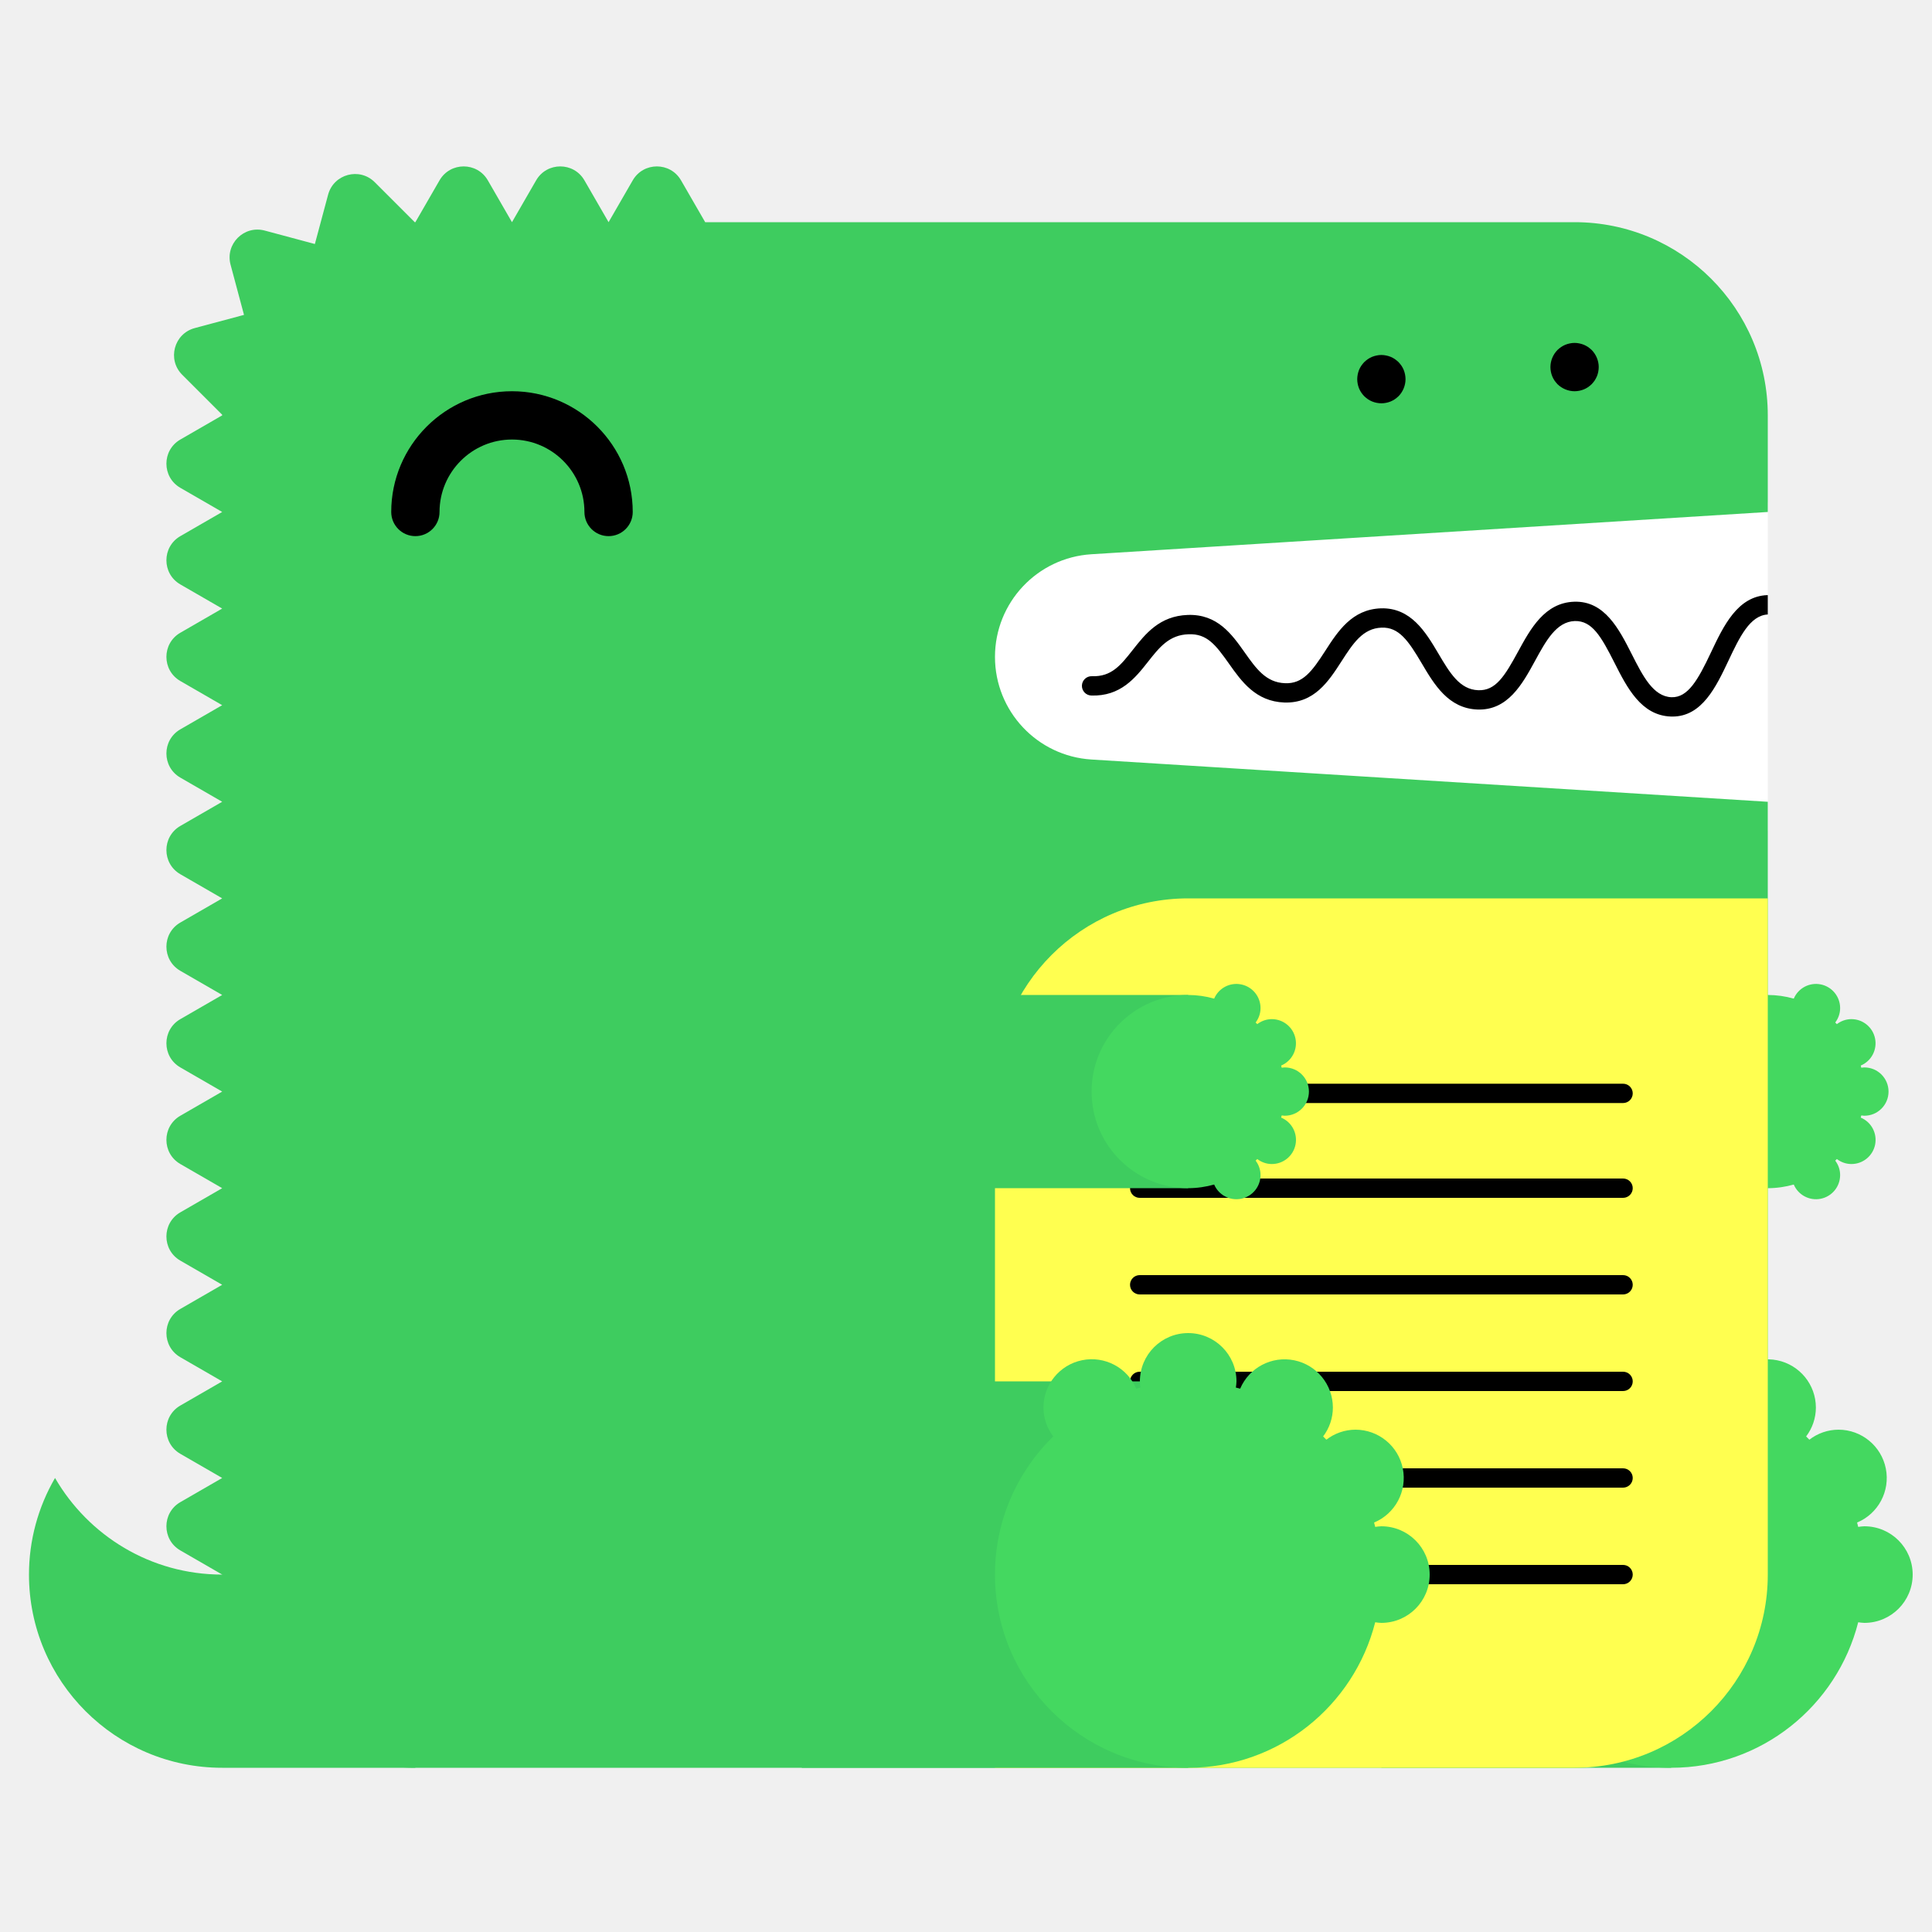
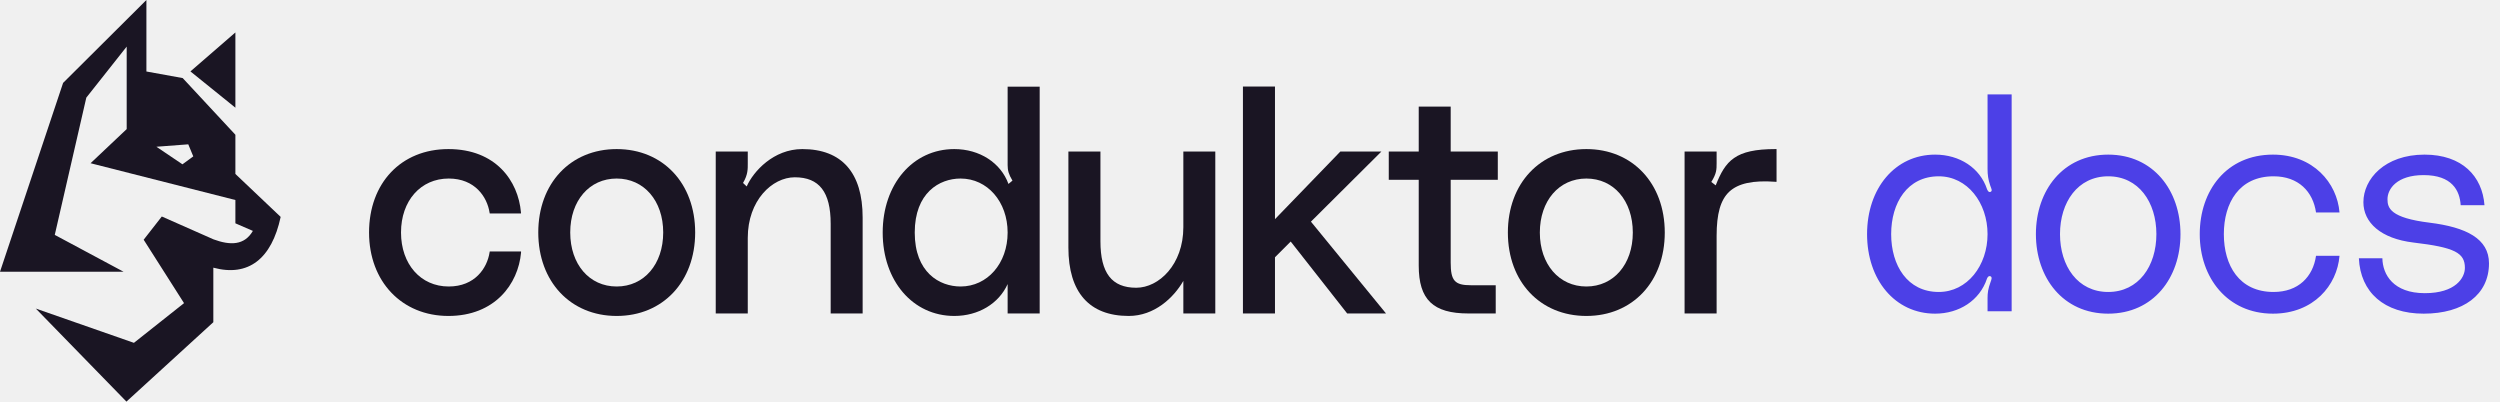
- <svg xmlns="http://www.w3.org/2000/svg" width="200" height="200" viewBox="0 0 200 200">
-   <g fill="none" fill-rule="evenodd">
-     <path fill="#FFF" d="M99 52h84v34H99z" />
-     <path d="M23 163c-7.398 0-13.843-4.027-17.303-10A19.886 19.886 0 0 0 3 163c0 11.046 8.954 20 20 20h20v-20H23z" fill="#3ECC5F" />
-     <path d="M112.98 57.376L183 53V43c0-11.046-8.954-20-20-20H73l-2.5-4.33c-1.112-1.925-3.889-1.925-5 0L63 23l-2.5-4.33c-1.111-1.925-3.889-1.925-5 0L53 23l-2.5-4.33c-1.111-1.925-3.889-1.925-5 0L43 23c-.022 0-.042.003-.065.003l-4.142-4.141c-1.57-1.571-4.252-.853-4.828 1.294l-1.369 5.104-5.192-1.392c-2.148-.575-4.111 1.389-3.535 3.536l1.39 5.193-5.102 1.367c-2.148.576-2.867 3.259-1.296 4.83l4.142 4.142c0 .021-.003.042-.003.064l-4.33 2.5c-1.925 1.111-1.925 3.889 0 5L23 53l-4.33 2.5c-1.925 1.111-1.925 3.889 0 5L23 63l-4.33 2.5c-1.925 1.111-1.925 3.889 0 5L23 73l-4.33 2.5c-1.925 1.111-1.925 3.889 0 5L23 83l-4.33 2.5c-1.925 1.111-1.925 3.889 0 5L23 93l-4.33 2.5c-1.925 1.111-1.925 3.889 0 5L23 103l-4.33 2.5c-1.925 1.111-1.925 3.889 0 5L23 113l-4.33 2.5c-1.925 1.111-1.925 3.889 0 5L23 123l-4.33 2.5c-1.925 1.111-1.925 3.889 0 5L23 133l-4.33 2.5c-1.925 1.111-1.925 3.889 0 5L23 143l-4.33 2.5c-1.925 1.111-1.925 3.889 0 5L23 153l-4.33 2.5c-1.925 1.111-1.925 3.889 0 5L23 163c0 11.046 8.954 20 20 20h120c11.046 0 20-8.954 20-20V83l-70.02-4.376A10.645 10.645 0 0 1 103 68c0-5.621 4.37-10.273 9.98-10.624" fill="#3ECC5F" />
-     <path fill="#3ECC5F" d="M143 183h30v-40h-30z" />
-     <path d="M193 158c-.219 0-.428.037-.639.064-.038-.15-.074-.301-.116-.451A5 5 0 0 0 190.32 148a4.96 4.96 0 0 0-3.016 1.036 26.531 26.531 0 0 0-.335-.336 4.955 4.955 0 0 0 1.011-2.987 5 5 0 0 0-9.599-1.959c-.148-.042-.297-.077-.445-.115.027-.211.064-.42.064-.639a5 5 0 0 0-5-5 5 5 0 0 0-5 5c0 .219.037.428.064.639-.148.038-.297.073-.445.115a4.998 4.998 0 0 0-9.599 1.959c0 1.125.384 2.151 1.011 2.987-3.717 3.632-6.031 8.693-6.031 14.3 0 11.046 8.954 20 20 20 9.339 0 17.16-6.41 19.361-15.064.211.027.42.064.639.064a5 5 0 0 0 5-5 5 5 0 0 0-5-5" fill="#44D860" />
-     <path fill="#3ECC5F" d="M153 123h30v-20h-30z" />
-     <path d="M193 115.5a2.5 2.5 0 1 0 0-5c-.109 0-.214.019-.319.032-.02-.075-.037-.15-.058-.225a2.501 2.501 0 0 0-.963-4.807c-.569 0-1.088.197-1.508.518a6.653 6.653 0 0 0-.168-.168c.314-.417.506-.931.506-1.494a2.5 2.5 0 0 0-4.8-.979A9.987 9.987 0 0 0 183 103c-5.522 0-10 4.478-10 10s4.478 10 10 10c.934 0 1.833-.138 2.69-.377a2.5 2.5 0 0 0 4.8-.979c0-.563-.192-1.077-.506-1.494.057-.055.113-.111.168-.168.42.321.939.518 1.508.518a2.5 2.5 0 0 0 .963-4.807c.021-.074.038-.15.058-.225.105.013.21.032.319.032" fill="#44D860" />
-     <path d="M63 55.5a2.5 2.5 0 0 1-2.5-2.5c0-4.136-3.364-7.5-7.5-7.5s-7.5 3.364-7.5 7.5a2.5 2.5 0 1 1-5 0c0-6.893 5.607-12.5 12.5-12.5S65.5 46.107 65.5 53a2.5 2.5 0 0 1-2.5 2.5" fill="#000" />
-     <path d="M103 183h60c11.046 0 20-8.954 20-20V93h-60c-11.046 0-20 8.954-20 20v70z" fill="#FFFF50" />
-     <path d="M168.02 124h-50.04a1 1 0 1 1 0-2h50.04a1 1 0 1 1 0 2m0 20h-50.04a1 1 0 1 1 0-2h50.04a1 1 0 1 1 0 2m0 20h-50.04a1 1 0 1 1 0-2h50.04a1 1 0 1 1 0 2m0-49.814h-50.04a1 1 0 1 1 0-2h50.04a1 1 0 1 1 0 2m0 19.814h-50.04a1 1 0 1 1 0-2h50.04a1 1 0 1 1 0 2m0 20h-50.04a1 1 0 1 1 0-2h50.04a1 1 0 1 1 0 2M183 61.611c-.012 0-.022-.006-.034-.005-3.09.105-4.552 3.196-5.842 5.923-1.346 2.85-2.387 4.703-4.093 4.647-1.889-.068-2.969-2.202-4.113-4.46-1.314-2.594-2.814-5.536-5.963-5.426-3.046.104-4.513 2.794-5.807 5.167-1.377 2.528-2.314 4.065-4.121 3.994-1.927-.07-2.951-1.805-4.136-3.813-1.321-2.236-2.848-4.75-5.936-4.664-2.994.103-4.465 2.385-5.763 4.4-1.373 2.13-2.335 3.428-4.165 3.351-1.973-.07-2.992-1.51-4.171-3.177-1.324-1.873-2.816-3.993-5.895-3.89-2.928.1-4.399 1.97-5.696 3.618-1.232 1.564-2.194 2.802-4.229 2.724a1 1 0 0 0-.072 2c3.017.101 4.545-1.8 5.872-3.487 1.177-1.496 2.193-2.787 4.193-2.855 1.926-.082 2.829 1.115 4.195 3.045 1.297 1.834 2.769 3.914 5.731 4.021 3.103.104 4.596-2.215 5.918-4.267 1.182-1.834 2.202-3.417 4.15-3.484 1.793-.067 2.769 1.35 4.145 3.681 1.297 2.197 2.766 4.686 5.787 4.796 3.125.108 4.634-2.62 5.949-5.035 1.139-2.088 2.214-4.06 4.119-4.126 1.793-.042 2.728 1.595 4.111 4.33 1.292 2.553 2.757 5.445 5.825 5.556l.169.003c3.064 0 4.518-3.075 5.805-5.794 1.139-2.41 2.217-4.68 4.067-4.773v-2z" fill="#000" />
-     <path fill="#3ECC5F" d="M83 183h40v-40H83z" />
-     <path d="M143 158c-.219 0-.428.037-.639.064-.038-.15-.074-.301-.116-.451A5 5 0 0 0 140.32 148a4.96 4.96 0 0 0-3.016 1.036 26.531 26.531 0 0 0-.335-.336 4.955 4.955 0 0 0 1.011-2.987 5 5 0 0 0-9.599-1.959c-.148-.042-.297-.077-.445-.115.027-.211.064-.42.064-.639a5 5 0 0 0-5-5 5 5 0 0 0-5 5c0 .219.037.428.064.639-.148.038-.297.073-.445.115a4.998 4.998 0 0 0-9.599 1.959c0 1.125.384 2.151 1.011 2.987-3.717 3.632-6.031 8.693-6.031 14.3 0 11.046 8.954 20 20 20 9.339 0 17.16-6.41 19.361-15.064.211.027.42.064.639.064a5 5 0 0 0 5-5 5 5 0 0 0-5-5" fill="#44D860" />
-     <path fill="#3ECC5F" d="M83 123h40v-20H83z" />
-     <path d="M133 115.5a2.5 2.5 0 1 0 0-5c-.109 0-.214.019-.319.032-.02-.075-.037-.15-.058-.225a2.501 2.501 0 0 0-.963-4.807c-.569 0-1.088.197-1.508.518a6.653 6.653 0 0 0-.168-.168c.314-.417.506-.931.506-1.494a2.5 2.5 0 0 0-4.8-.979A9.987 9.987 0 0 0 123 103c-5.522 0-10 4.478-10 10s4.478 10 10 10c.934 0 1.833-.138 2.69-.377a2.5 2.5 0 0 0 4.8-.979c0-.563-.192-1.077-.506-1.494.057-.055.113-.111.168-.168.42.321.939.518 1.508.518a2.5 2.5 0 0 0 .963-4.807c.021-.074.038-.15.058-.225.105.013.21.032.319.032" fill="#44D860" />
-     <path d="M143 41.75c-.16 0-.33-.02-.49-.05a2.52 2.52 0 0 1-.47-.14c-.15-.06-.29-.14-.431-.23-.13-.09-.259-.2-.38-.31-.109-.12-.219-.24-.309-.38s-.17-.28-.231-.43a2.619 2.619 0 0 1-.189-.96c0-.16.02-.33.05-.49.03-.16.08-.31.139-.47.061-.15.141-.29.231-.43.09-.13.2-.26.309-.38.121-.11.25-.22.38-.31.141-.09.281-.17.431-.23.149-.06.31-.11.47-.14.32-.07.65-.07.98 0 .159.03.32.08.47.14.149.06.29.14.43.23.13.09.259.2.38.31.11.12.22.25.31.38.09.14.17.28.23.43.06.16.11.31.14.47.029.16.05.33.05.49 0 .66-.271 1.31-.73 1.77-.121.11-.25.22-.38.31-.14.09-.281.17-.43.23a2.565 2.565 0 0 1-.96.19m20-1.25c-.66 0-1.3-.27-1.771-.73a3.802 3.802 0 0 1-.309-.38c-.09-.14-.17-.28-.231-.43a2.619 2.619 0 0 1-.189-.96c0-.66.27-1.3.729-1.77.121-.11.25-.22.38-.31.141-.09.281-.17.431-.23.149-.06.31-.11.47-.14.32-.07.66-.07.98 0 .159.03.32.08.47.14.149.06.29.14.43.23.13.09.259.2.38.31.459.47.73 1.11.73 1.77 0 .16-.021.33-.05.49-.03.16-.08.32-.14.47-.07.15-.14.29-.23.43-.09.13-.2.26-.31.38-.121.11-.25.22-.38.31-.14.09-.281.17-.43.23a2.565 2.565 0 0 1-.96.19" fill="#000" />
-   </g>
+ <svg xmlns="http://www.w3.org/2000/svg" width="249" height="40" viewBox="0 0 249 40" fill="none">
+   <path fill-rule="evenodd" clip-rule="evenodd" d="M6.284 8.257L14.582 0V7.121L18.197 7.776L23.445 13.422V17.326L27.954 21.604C27.059 25.791 24.73 27.598 21.248 26.661V32.091L12.593 40L3.565 30.732L13.339 34.147L18.329 30.193L14.309 23.876L16.116 21.563L21.273 23.843C22.922 24.448 24.34 24.456 25.186 22.997L23.445 22.242V19.921L9.02 16.257L12.618 12.858V4.642L8.597 9.724L5.455 23.395L12.311 27.067H0L6.284 8.257ZM23.445 10.727V3.233L18.968 7.113L23.445 10.727ZM18.172 16.365L15.577 14.616L18.752 14.375L19.25 15.577L18.172 16.365V16.365Z" fill="#1A1523" />
+   <path d="M48.779 25.044H51.896V25.161C51.614 28.303 49.276 31.469 44.659 31.469C40.041 31.469 36.758 28.054 36.758 23.154C36.758 18.255 39.933 14.848 44.659 14.848C49.384 14.848 51.614 18.015 51.888 21.157V21.264H48.779L48.762 21.181C48.522 19.614 47.303 17.782 44.692 17.782C41.898 17.782 39.941 19.996 39.941 23.154C39.941 26.313 41.898 28.535 44.692 28.535C47.303 28.535 48.522 26.703 48.762 25.136L48.779 25.044V25.044Z" fill="#1A1523" />
+   <path d="M61.421 14.848C56.82 14.848 53.612 18.263 53.612 23.154C53.612 28.046 56.82 31.469 61.421 31.469C66.022 31.469 69.239 28.054 69.239 23.154C69.239 18.255 66.022 14.848 61.421 14.848ZM66.055 23.154C66.055 26.321 64.149 28.535 61.421 28.535C58.694 28.535 56.795 26.321 56.795 23.154C56.795 19.988 58.702 17.782 61.421 17.782C64.14 17.782 66.055 19.996 66.055 23.154Z" fill="#1A1523" />
+   <path d="M85.919 21.662V31.221H82.735V22.284C82.735 19.125 81.6 17.658 79.162 17.658C76.907 17.658 74.478 19.963 74.478 23.685V31.221H71.287V15.096H74.478V16.249C74.478 16.821 74.503 17.384 74.006 18.222L74.371 18.57C75.034 17.069 77.048 14.848 79.908 14.848C83.846 14.848 85.919 17.202 85.919 21.662V21.662Z" fill="#1A1523" />
+   <path d="M100.36 8.63V16.439C100.36 16.986 100.468 17.368 100.841 17.989L100.443 18.321C99.672 16.207 97.566 14.848 95.046 14.848C90.918 14.848 87.916 18.346 87.916 23.163C87.916 27.979 90.918 31.469 95.046 31.469C97.45 31.469 99.481 30.242 100.36 28.294V31.221H103.552V8.63H100.36V8.63ZM95.676 28.535C93.562 28.535 91.108 27.125 91.108 23.163C91.108 19.2 93.562 17.782 95.676 17.782C98.346 17.782 100.36 20.095 100.36 23.163C100.36 26.23 98.346 28.535 95.676 28.535Z" fill="#1A1523" />
+   <path d="M121.044 15.096V31.221H117.861V27.979C116.891 29.662 114.976 31.469 112.422 31.469C108.493 31.469 106.412 29.115 106.412 24.655V15.096H109.604V24.033C109.604 27.192 110.731 28.659 113.169 28.659C115.424 28.659 117.861 26.354 117.861 22.632V15.096H121.044Z" fill="#1A1523" />
+   <path d="M138.047 31.221H134.176L134.151 31.187L128.555 24.058L126.988 25.625V31.221H123.796V8.622H126.988V21.828L133.496 15.096H137.583L137.409 15.27L130.569 22.076L138.047 31.221Z" fill="#1A1523" />
+   <path d="M144.489 17.907V26.147C144.489 27.963 144.887 28.41 146.503 28.41H148.974V31.221H146.254C142.739 31.221 141.305 29.845 141.305 26.454V17.907H138.321V15.096H141.305V10.62H144.489V15.096H149.181V17.907H144.489V17.907Z" fill="#1A1523" />
+   <path d="M158.002 14.848C153.401 14.848 150.184 18.263 150.184 23.163C150.184 28.062 153.401 31.469 158.002 31.469C162.603 31.469 165.811 28.054 165.811 23.163C165.811 18.271 162.603 14.848 158.002 14.848V14.848ZM162.628 23.163C162.628 26.321 160.721 28.535 158.002 28.535C155.283 28.535 153.368 26.321 153.368 23.163C153.368 20.004 155.274 17.782 158.002 17.782C160.729 17.782 162.628 19.996 162.628 23.163V23.163Z" fill="#1A1523" />
+   <path d="M176.944 14.848V18.106H176.837C174.59 17.94 173.131 18.263 172.236 19.092C171.365 19.913 170.975 21.273 170.975 23.503V31.221H167.784V15.096H170.975V16.257C170.975 16.87 170.975 17.277 170.445 18.122L170.884 18.462C171.862 16.008 172.808 14.848 176.845 14.848H176.944Z" fill="#1A1523" />
+   <path d="M197.96 9.4V16.84C197.96 17.38 198.02 17.89 198.23 18.49C198.32 18.76 198.5 19.03 198.23 19.12C198.05 19.18 197.93 18.91 197.9 18.82C197.21 16.75 195.2 15.4 192.74 15.4C188.75 15.4 185.96 18.76 185.96 23.32C185.96 27.88 188.75 31.24 192.74 31.24C195.14 31.24 197.18 29.92 197.9 27.76C197.93 27.67 198.05 27.43 198.26 27.52C198.44 27.61 198.35 27.85 198.26 28.09C198.02 28.75 197.96 29.17 197.96 29.68V31H200.36V9.4H197.96ZM193.1 29.08C189.98 29.08 188.36 26.44 188.36 23.32C188.36 20.2 189.98 17.56 193.1 17.56C195.95 17.56 197.96 20.2 197.96 23.32C197.96 26.44 195.95 29.08 193.1 29.08ZM209.976 15.4C205.476 15.4 202.776 18.97 202.776 23.32C202.776 27.67 205.476 31.24 209.976 31.24C214.476 31.24 217.176 27.67 217.176 23.32C217.176 18.97 214.476 15.4 209.976 15.4ZM209.976 29.08C206.946 29.08 205.176 26.5 205.176 23.32C205.176 20.14 206.946 17.56 209.976 17.56C213.006 17.56 214.776 20.14 214.776 23.32C214.776 26.5 213.006 29.08 209.976 29.08ZM219.095 23.32C219.095 27.67 221.855 31.24 226.385 31.24C230.435 31.24 232.775 28.42 233.015 25.48H230.675C230.375 27.55 228.935 29.08 226.445 29.08C223.025 29.08 221.495 26.44 221.495 23.32C221.495 20.2 223.025 17.56 226.445 17.56C228.935 17.56 230.375 19.09 230.675 21.16H233.015C232.775 18.22 230.405 15.4 226.385 15.4C221.765 15.4 219.095 18.97 219.095 23.32ZM234.944 25.72C235.094 29.11 237.464 31.24 241.394 31.24C245.354 31.24 247.904 29.35 247.904 26.23C247.904 23.77 245.624 22.63 241.994 22.18C238.064 21.7 237.794 20.71 237.794 19.84C237.794 18.82 238.724 17.44 241.394 17.44C244.214 17.44 244.994 18.97 245.084 20.44H247.454C247.244 17.56 245.234 15.4 241.484 15.4C237.524 15.4 235.394 17.83 235.394 20.14C235.394 22.15 237.104 23.77 240.404 24.16C244.484 24.64 245.504 25.18 245.504 26.68C245.504 27.67 244.574 29.2 241.514 29.2C238.394 29.2 237.314 27.37 237.284 25.72H234.944Z" fill="#4C40E7" />
</svg>
